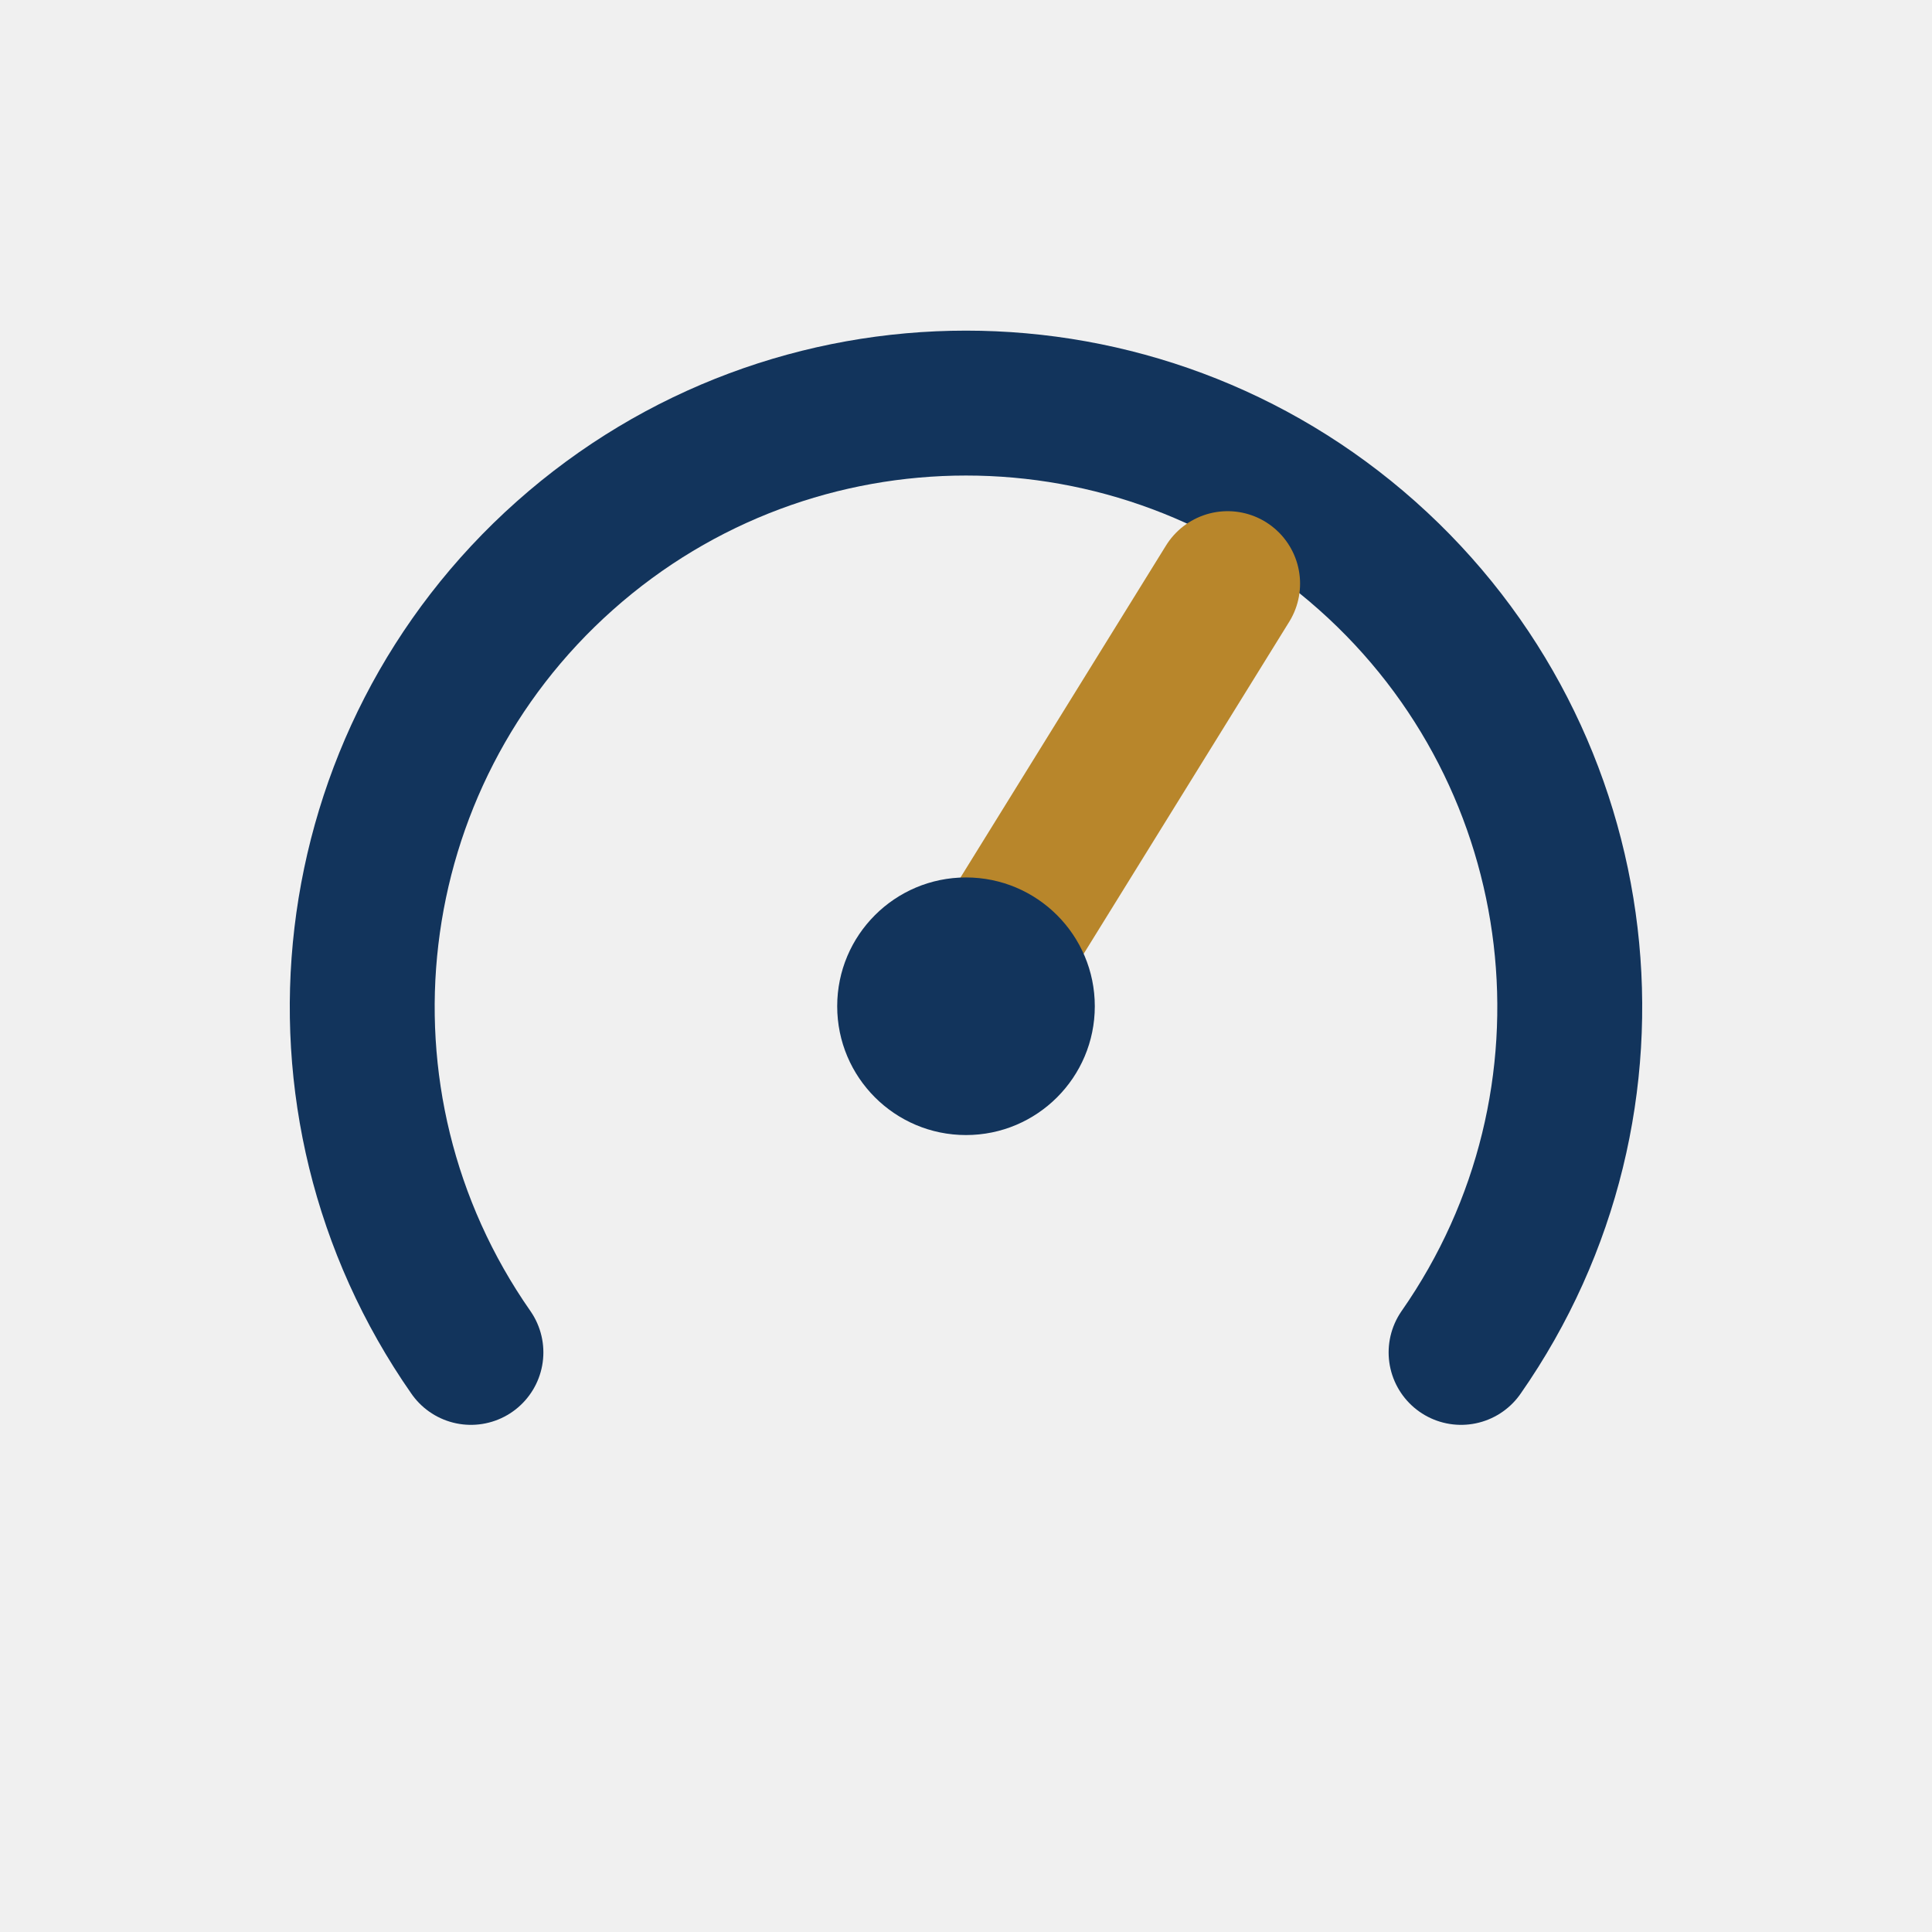
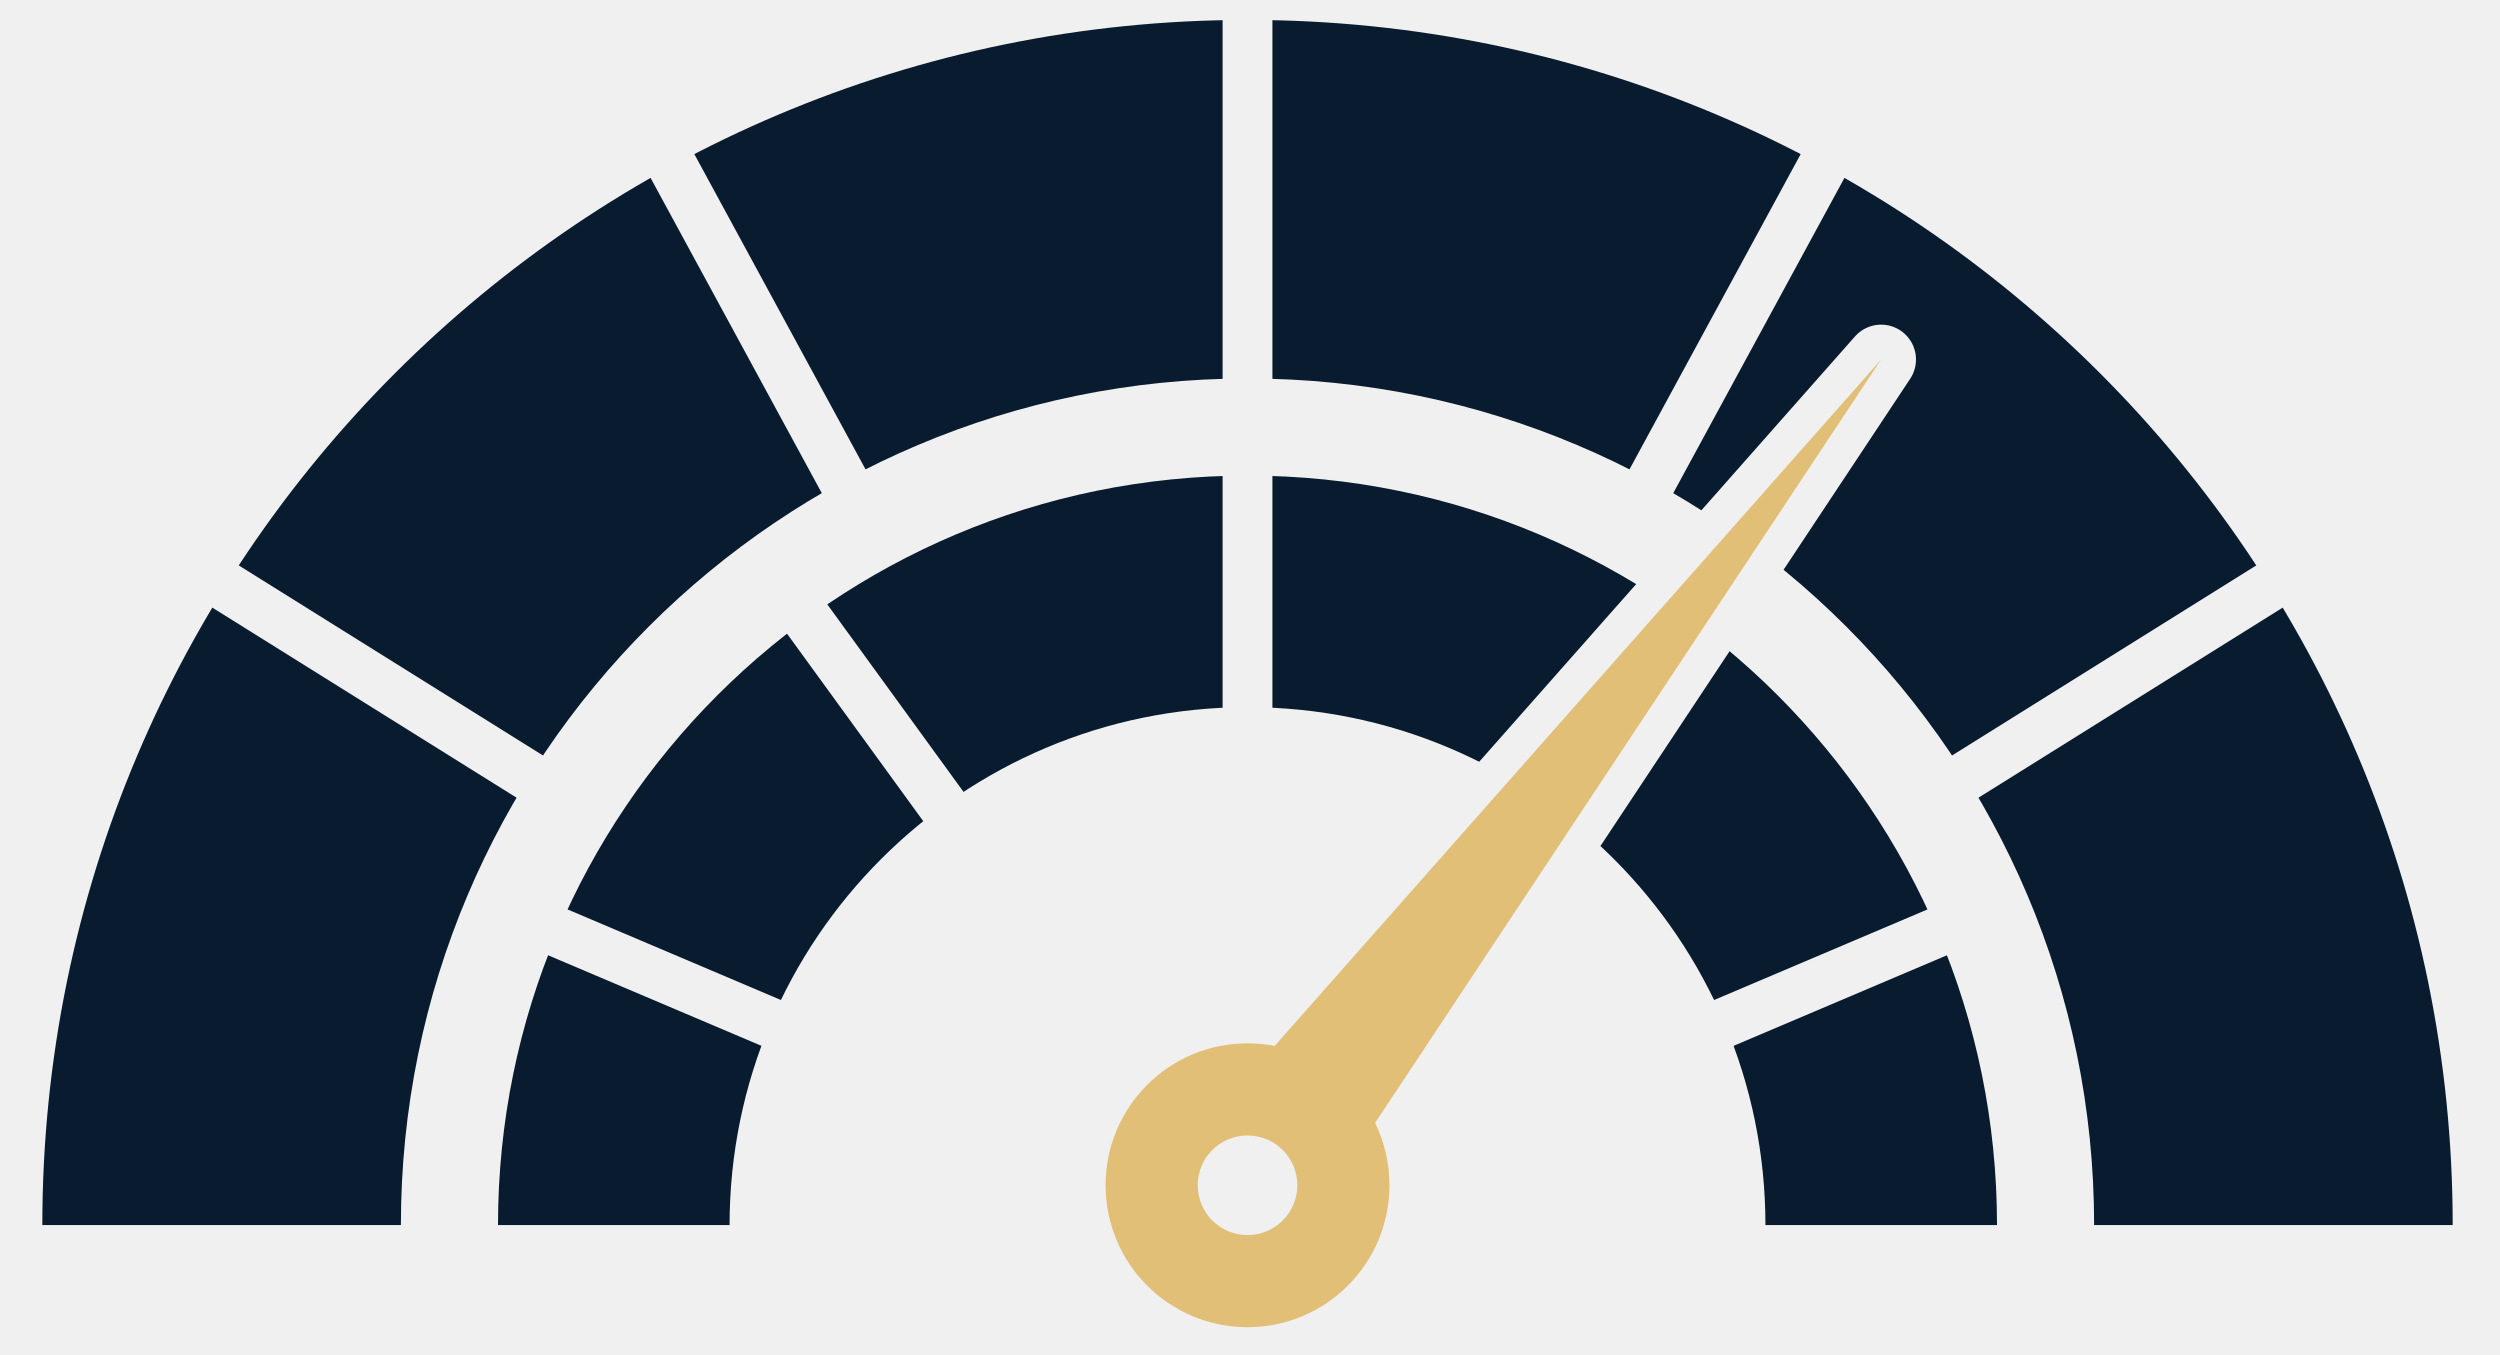
- <svg xmlns="http://www.w3.org/2000/svg" viewBox="0 0 48 48" role="img" aria-label="ברומטר">
-   <path d="M11.7 33.6 A15 15 0 1 1 36.3 33.6" fill="none" stroke="#12345C" stroke-width="3.6" stroke-linecap="round" />
-   <path d="M24 25 30.5 14.5" fill="none" stroke="#B8862B" stroke-width="3.6" stroke-linecap="round" />
-   <circle cx="24" cy="25" r="3.2" fill="#12345C" />
+ <svg xmlns="http://www.w3.org/2000/svg" viewBox="8 102 502 272" role="img" aria-label="ברומטר">
+   <defs>
+     <mask id="k" maskUnits="userSpaceOnUse" x="0" y="0" width="520" height="400">
+       <rect width="520" height="400" fill="#fff" />
+       <path d="M348.71 309.71L402.56 286.85M316.1 268.72L350.49 221.39M258.5 250L258.5 191.5M200.9 268.72L166.51 221.39M168.29 309.71L114.44 286.85M397.58 261.09L468.82 216.58M336.75 203.87L376.84 130.05M258.5 184L258.5 100M180.25 203.87L140.16 130.05M119.42 261.09L48.18 216.58" stroke="#000" stroke-width="10" />
+       <path d="M277.73 337.11L385.73 174.19L256.31 320.67Z" fill="#000" stroke="#000" stroke-width="14" stroke-linejoin="round" />
+     </mask>
+   </defs>
+   <path class="r" fill="#091C2F" mask="url(#k)" d="M108 348A150.5 150.5 0 0 1 409 348L362.5 348A104 104 0 0 0 154.5 348ZM16.5 348A242 242 0 0 1 500.5 348L428.5 348A170 170 0 0 0 88.5 348Z" />
+   <path fill="#E1BF77" d="M277.73 337.11L385.73 174.19L256.31 320.67Z" />
+   <path fill="#E1BF77" fill-rule="evenodd" d="M230 340a28.5 28.5 0 1 0 57 0a28.5 28.5 0 1 0 -57 0ZM248.5 340a10 10 0 1 0 20 0a10 10 0 1 0 -20 0Z" />
</svg>
